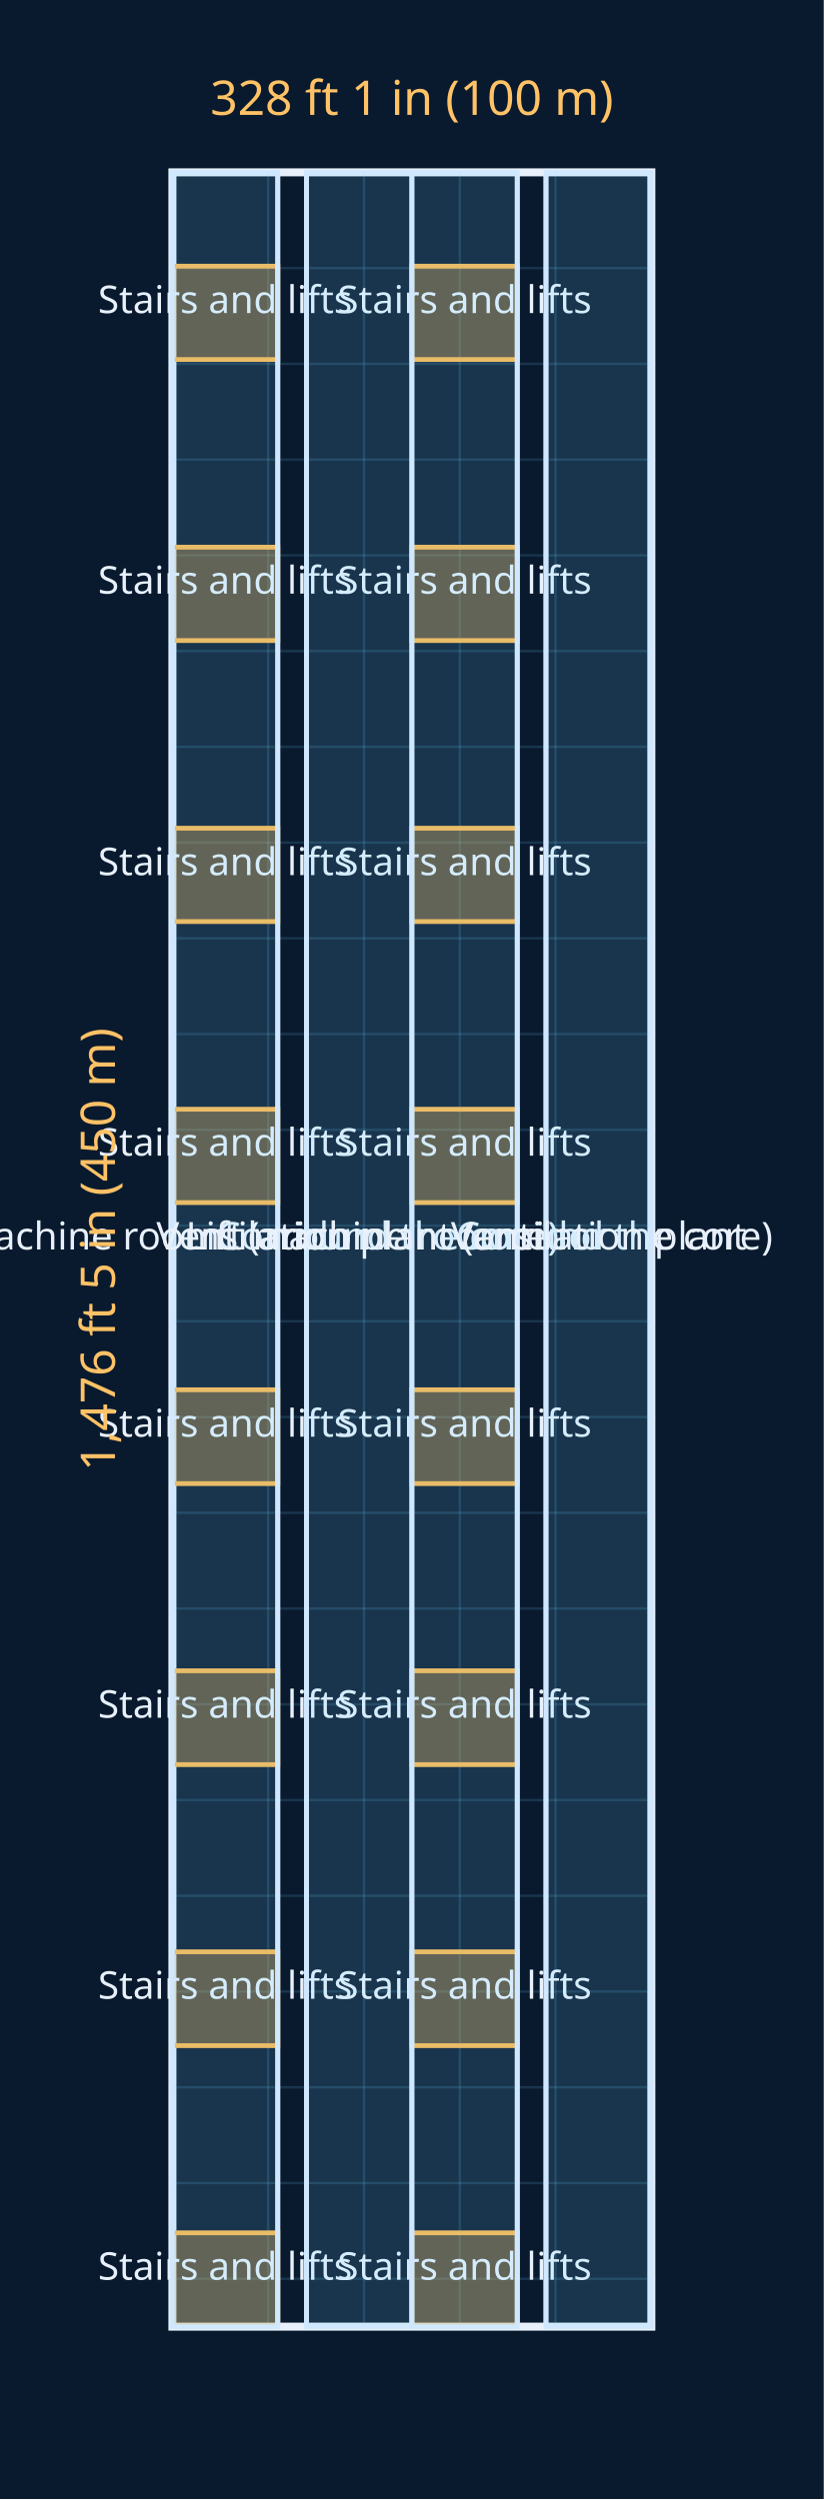
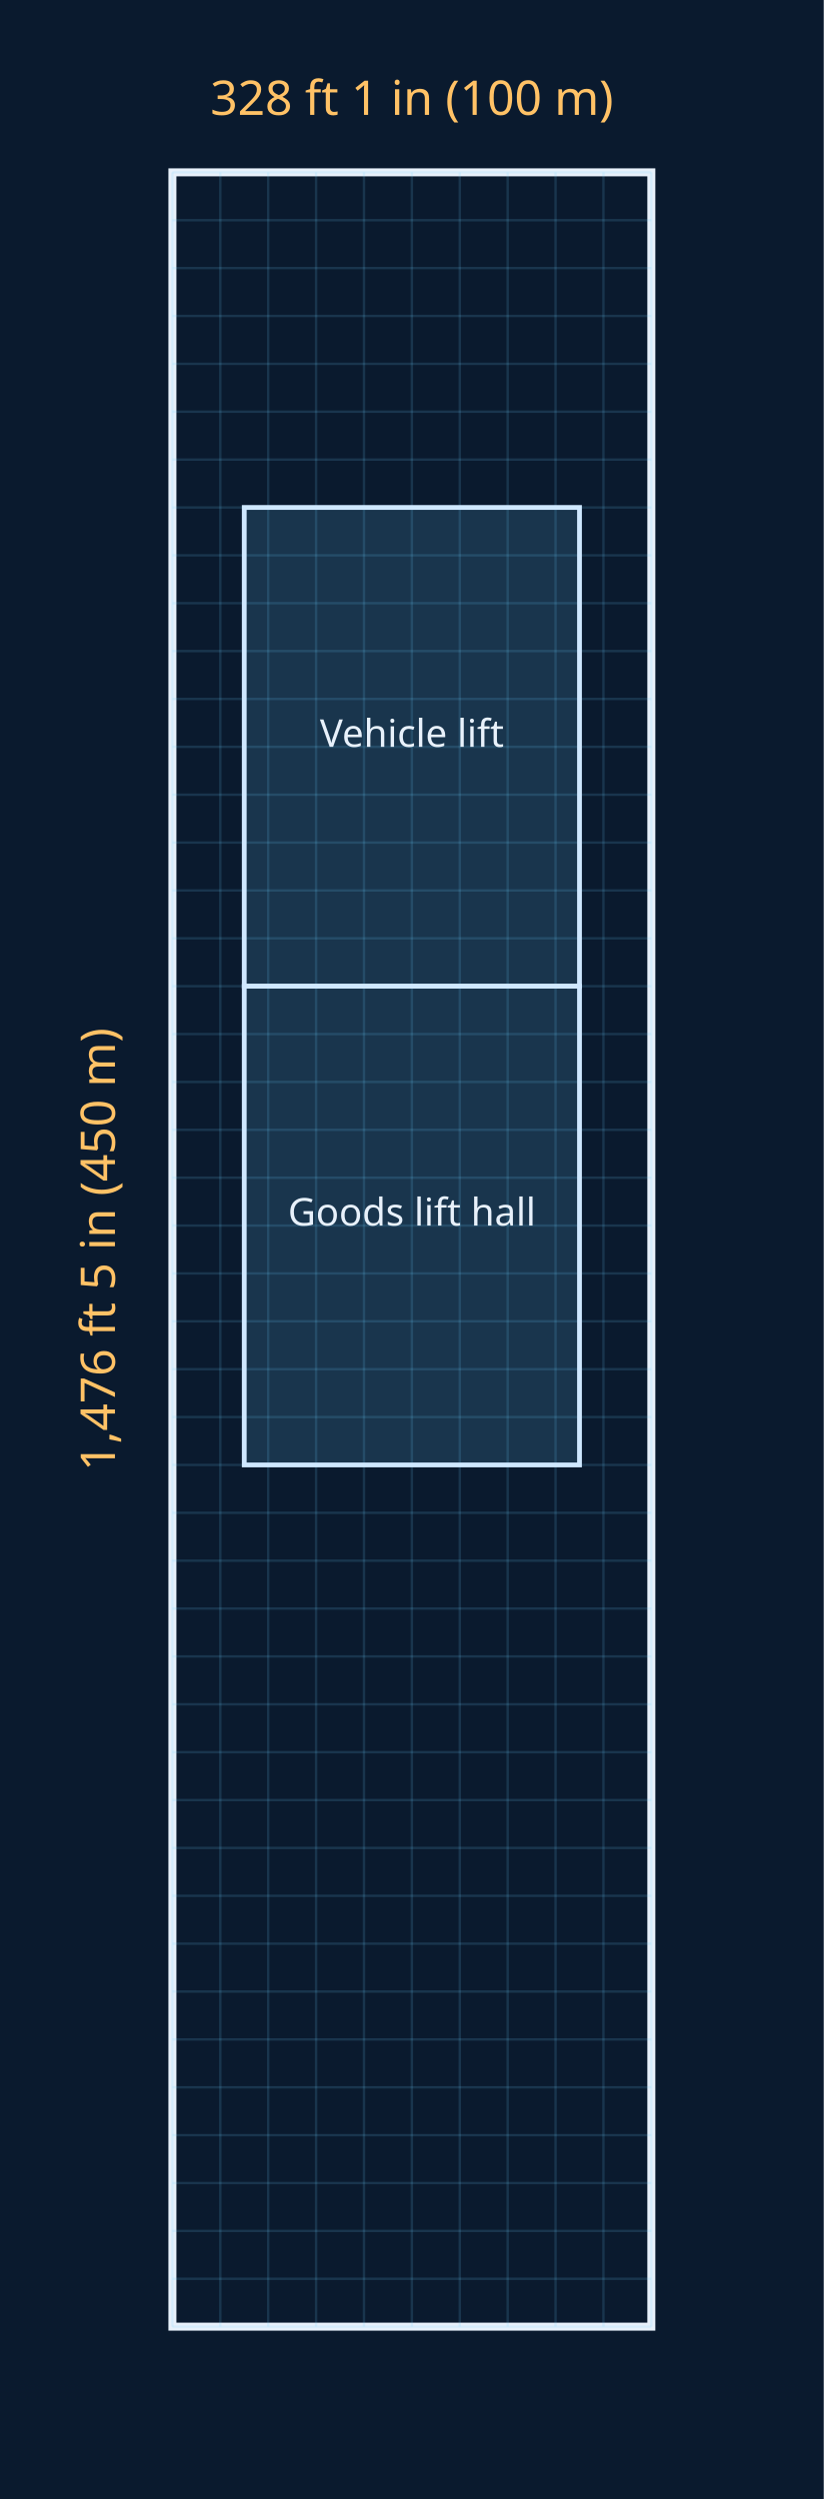
<svg xmlns="http://www.w3.org/2000/svg" viewBox="-36.0 -36.0 172.0 522.0" font-family="Segoe UI, sans-serif">
  <rect x="-36.0" y="-36.0" width="172.0" height="522.0" fill="#0a1a2e" />
  <rect x="0" y="0" width="100.0" height="450.0" fill="none" stroke="#e8f1fb" stroke-width="1.67" />
  <line x1="0.0" y1="0" x2="0.0" y2="450.0" stroke="#6fd0ff" stroke-opacity=".15" stroke-width="0.50" />
+   <line x1="10.0" y1="0" x2="10.0" y2="450.0" stroke="#6fd0ff" stroke-opacity=".15" stroke-width="0.50" />
  <line x1="20.0" y1="0" x2="20.0" y2="450.0" stroke="#6fd0ff" stroke-opacity=".15" stroke-width="0.50" />
+   <line x1="30.0" y1="0" x2="30.0" y2="450.0" stroke="#6fd0ff" stroke-opacity=".15" stroke-width="0.50" />
  <line x1="40.0" y1="0" x2="40.0" y2="450.0" stroke="#6fd0ff" stroke-opacity=".15" stroke-width="0.50" />
+   <line x1="50.0" y1="0" x2="50.0" y2="450.0" stroke="#6fd0ff" stroke-opacity=".15" stroke-width="0.50" />
  <line x1="60.0" y1="0" x2="60.0" y2="450.0" stroke="#6fd0ff" stroke-opacity=".15" stroke-width="0.50" />
+   <line x1="70.0" y1="0" x2="70.0" y2="450.0" stroke="#6fd0ff" stroke-opacity=".15" stroke-width="0.50" />
  <line x1="80.0" y1="0" x2="80.0" y2="450.0" stroke="#6fd0ff" stroke-opacity=".15" stroke-width="0.50" />
+   <line x1="90.0" y1="0" x2="90.0" y2="450.0" stroke="#6fd0ff" stroke-opacity=".15" stroke-width="0.50" />
  <line x1="100.0" y1="0" x2="100.0" y2="450.0" stroke="#6fd0ff" stroke-opacity=".15" stroke-width="0.50" />
  <line x1="0" y1="0.0" x2="100.0" y2="0.0" stroke="#6fd0ff" stroke-opacity=".15" stroke-width="0.50" />
+   <line x1="0" y1="10.0" x2="100.0" y2="10.0" stroke="#6fd0ff" stroke-opacity=".15" stroke-width="0.50" />
  <line x1="0" y1="20.0" x2="100.0" y2="20.0" stroke="#6fd0ff" stroke-opacity=".15" stroke-width="0.50" />
+   <line x1="0" y1="30.0" x2="100.0" y2="30.0" stroke="#6fd0ff" stroke-opacity=".15" stroke-width="0.50" />
  <line x1="0" y1="40.0" x2="100.0" y2="40.0" stroke="#6fd0ff" stroke-opacity=".15" stroke-width="0.50" />
+   <line x1="0" y1="50.0" x2="100.0" y2="50.0" stroke="#6fd0ff" stroke-opacity=".15" stroke-width="0.50" />
  <line x1="0" y1="60.0" x2="100.0" y2="60.0" stroke="#6fd0ff" stroke-opacity=".15" stroke-width="0.50" />
+   <line x1="0" y1="70.0" x2="100.0" y2="70.0" stroke="#6fd0ff" stroke-opacity=".15" stroke-width="0.50" />
  <line x1="0" y1="80.0" x2="100.0" y2="80.0" stroke="#6fd0ff" stroke-opacity=".15" stroke-width="0.50" />
+   <line x1="0" y1="90.0" x2="100.0" y2="90.0" stroke="#6fd0ff" stroke-opacity=".15" stroke-width="0.50" />
  <line x1="0" y1="100.0" x2="100.0" y2="100.0" stroke="#6fd0ff" stroke-opacity=".15" stroke-width="0.50" />
+   <line x1="0" y1="110.0" x2="100.0" y2="110.0" stroke="#6fd0ff" stroke-opacity=".15" stroke-width="0.50" />
  <line x1="0" y1="120.0" x2="100.0" y2="120.0" stroke="#6fd0ff" stroke-opacity=".15" stroke-width="0.50" />
+   <line x1="0" y1="130.0" x2="100.0" y2="130.0" stroke="#6fd0ff" stroke-opacity=".15" stroke-width="0.50" />
  <line x1="0" y1="140.0" x2="100.0" y2="140.0" stroke="#6fd0ff" stroke-opacity=".15" stroke-width="0.50" />
+   <line x1="0" y1="150.0" x2="100.0" y2="150.0" stroke="#6fd0ff" stroke-opacity=".15" stroke-width="0.50" />
  <line x1="0" y1="160.0" x2="100.0" y2="160.0" stroke="#6fd0ff" stroke-opacity=".15" stroke-width="0.50" />
+   <line x1="0" y1="170.0" x2="100.0" y2="170.0" stroke="#6fd0ff" stroke-opacity=".15" stroke-width="0.50" />
  <line x1="0" y1="180.0" x2="100.0" y2="180.0" stroke="#6fd0ff" stroke-opacity=".15" stroke-width="0.50" />
+   <line x1="0" y1="190.0" x2="100.0" y2="190.0" stroke="#6fd0ff" stroke-opacity=".15" stroke-width="0.50" />
  <line x1="0" y1="200.0" x2="100.0" y2="200.0" stroke="#6fd0ff" stroke-opacity=".15" stroke-width="0.50" />
+   <line x1="0" y1="210.0" x2="100.0" y2="210.0" stroke="#6fd0ff" stroke-opacity=".15" stroke-width="0.50" />
  <line x1="0" y1="220.0" x2="100.0" y2="220.0" stroke="#6fd0ff" stroke-opacity=".15" stroke-width="0.50" />
+   <line x1="0" y1="230.0" x2="100.0" y2="230.0" stroke="#6fd0ff" stroke-opacity=".15" stroke-width="0.50" />
  <line x1="0" y1="240.0" x2="100.0" y2="240.0" stroke="#6fd0ff" stroke-opacity=".15" stroke-width="0.50" />
+   <line x1="0" y1="250.0" x2="100.0" y2="250.0" stroke="#6fd0ff" stroke-opacity=".15" stroke-width="0.50" />
  <line x1="0" y1="260.0" x2="100.0" y2="260.0" stroke="#6fd0ff" stroke-opacity=".15" stroke-width="0.50" />
+   <line x1="0" y1="270.0" x2="100.0" y2="270.0" stroke="#6fd0ff" stroke-opacity=".15" stroke-width="0.50" />
  <line x1="0" y1="280.0" x2="100.0" y2="280.0" stroke="#6fd0ff" stroke-opacity=".15" stroke-width="0.50" />
+   <line x1="0" y1="290.0" x2="100.0" y2="290.0" stroke="#6fd0ff" stroke-opacity=".15" stroke-width="0.50" />
  <line x1="0" y1="300.0" x2="100.0" y2="300.0" stroke="#6fd0ff" stroke-opacity=".15" stroke-width="0.50" />
+   <line x1="0" y1="310.0" x2="100.0" y2="310.0" stroke="#6fd0ff" stroke-opacity=".15" stroke-width="0.50" />
  <line x1="0" y1="320.0" x2="100.0" y2="320.0" stroke="#6fd0ff" stroke-opacity=".15" stroke-width="0.50" />
+   <line x1="0" y1="330.0" x2="100.0" y2="330.0" stroke="#6fd0ff" stroke-opacity=".15" stroke-width="0.50" />
  <line x1="0" y1="340.0" x2="100.0" y2="340.0" stroke="#6fd0ff" stroke-opacity=".15" stroke-width="0.50" />
+   <line x1="0" y1="350.0" x2="100.0" y2="350.0" stroke="#6fd0ff" stroke-opacity=".15" stroke-width="0.50" />
  <line x1="0" y1="360.0" x2="100.0" y2="360.0" stroke="#6fd0ff" stroke-opacity=".15" stroke-width="0.50" />
+   <line x1="0" y1="370.0" x2="100.0" y2="370.0" stroke="#6fd0ff" stroke-opacity=".15" stroke-width="0.50" />
  <line x1="0" y1="380.0" x2="100.0" y2="380.0" stroke="#6fd0ff" stroke-opacity=".15" stroke-width="0.50" />
+   <line x1="0" y1="390.0" x2="100.0" y2="390.0" stroke="#6fd0ff" stroke-opacity=".15" stroke-width="0.50" />
  <line x1="0" y1="400.0" x2="100.0" y2="400.0" stroke="#6fd0ff" stroke-opacity=".15" stroke-width="0.50" />
+   <line x1="0" y1="410.0" x2="100.0" y2="410.0" stroke="#6fd0ff" stroke-opacity=".15" stroke-width="0.50" />
  <line x1="0" y1="420.0" x2="100.0" y2="420.0" stroke="#6fd0ff" stroke-opacity=".15" stroke-width="0.50" />
+   <line x1="0" y1="430.0" x2="100.0" y2="430.0" stroke="#6fd0ff" stroke-opacity=".15" stroke-width="0.50" />
  <line x1="0" y1="440.0" x2="100.0" y2="440.0" stroke="#6fd0ff" stroke-opacity=".15" stroke-width="0.50" />
-   <polygon points="0.0,19.6 0.0,39.1 22.0,39.1 22.0,19.6" fill="rgba(255,184,77,.35)" stroke="#ffb84d" stroke-width="1.00" />
-   <text x="11.0" y="29.4" font-size="8.0" fill="#e8f1fb" text-anchor="middle">Stairs and lifts</text>
-   <polygon points="0.0,78.3 0.0,97.8 22.0,97.8 22.0,78.3" fill="rgba(255,184,77,.35)" stroke="#ffb84d" stroke-width="1.00" />
-   <text x="11.0" y="88.0" font-size="8.0" fill="#e8f1fb" text-anchor="middle">Stairs and lifts</text>
-   <polygon points="0.0,137.0 0.0,156.5 22.0,156.5 22.0,137.0" fill="rgba(255,184,77,.35)" stroke="#ffb84d" stroke-width="1.00" />
-   <text x="11.0" y="146.8" font-size="8.0" fill="#e8f1fb" text-anchor="middle">Stairs and lifts</text>
-   <polygon points="0.0,195.7 0.0,215.2 22.0,215.2 22.0,195.7" fill="rgba(255,184,77,.35)" stroke="#ffb84d" stroke-width="1.00" />
-   <text x="11.0" y="205.4" font-size="8.0" fill="#e8f1fb" text-anchor="middle">Stairs and lifts</text>
-   <polygon points="0.0,254.3 0.0,273.9 22.0,273.9 22.0,254.3" fill="rgba(255,184,77,.35)" stroke="#ffb84d" stroke-width="1.00" />
-   <text x="11.0" y="264.1" font-size="8.0" fill="#e8f1fb" text-anchor="middle">Stairs and lifts</text>
-   <polygon points="0.0,313.0 0.0,332.6 22.0,332.6 22.0,313.0" fill="rgba(255,184,77,.35)" stroke="#ffb84d" stroke-width="1.00" />
-   <text x="11.0" y="322.8" font-size="8.0" fill="#e8f1fb" text-anchor="middle">Stairs and lifts</text>
-   <polygon points="0.0,371.7 0.0,391.3 22.0,391.3 22.0,371.7" fill="rgba(255,184,77,.35)" stroke="#ffb84d" stroke-width="1.00" />
-   <text x="11.0" y="381.5" font-size="8.0" fill="#e8f1fb" text-anchor="middle">Stairs and lifts</text>
-   <polygon points="0.0,430.4 0.0,450.0 22.0,450.0 22.0,430.4" fill="rgba(255,184,77,.35)" stroke="#ffb84d" stroke-width="1.00" />
-   <text x="11.0" y="440.2" font-size="8.0" fill="#e8f1fb" text-anchor="middle">Stairs and lifts</text>
-   <polygon points="50.0,19.6 50.0,39.1 72.0,39.1 72.0,19.6" fill="rgba(255,184,77,.35)" stroke="#ffb84d" stroke-width="1.00" />
-   <text x="61.0" y="29.4" font-size="8.0" fill="#e8f1fb" text-anchor="middle">Stairs and lifts</text>
-   <polygon points="50.0,78.3 50.0,97.8 72.0,97.8 72.0,78.3" fill="rgba(255,184,77,.35)" stroke="#ffb84d" stroke-width="1.00" />
-   <text x="61.0" y="88.0" font-size="8.0" fill="#e8f1fb" text-anchor="middle">Stairs and lifts</text>
-   <polygon points="50.0,137.0 50.0,156.5 72.0,156.5 72.0,137.0" fill="rgba(255,184,77,.35)" stroke="#ffb84d" stroke-width="1.00" />
-   <text x="61.0" y="146.8" font-size="8.0" fill="#e8f1fb" text-anchor="middle">Stairs and lifts</text>
-   <polygon points="50.0,195.7 50.0,215.2 72.0,215.2 72.0,195.7" fill="rgba(255,184,77,.35)" stroke="#ffb84d" stroke-width="1.00" />
-   <text x="61.0" y="205.4" font-size="8.0" fill="#e8f1fb" text-anchor="middle">Stairs and lifts</text>
-   <polygon points="50.0,254.3 50.0,273.9 72.0,273.9 72.0,254.3" fill="rgba(255,184,77,.35)" stroke="#ffb84d" stroke-width="1.00" />
-   <text x="61.0" y="264.1" font-size="8.0" fill="#e8f1fb" text-anchor="middle">Stairs and lifts</text>
-   <polygon points="50.0,313.0 50.0,332.6 72.0,332.6 72.0,313.0" fill="rgba(255,184,77,.35)" stroke="#ffb84d" stroke-width="1.00" />
-   <text x="61.0" y="322.8" font-size="8.0" fill="#e8f1fb" text-anchor="middle">Stairs and lifts</text>
-   <polygon points="50.0,371.7 50.0,391.3 72.0,391.3 72.0,371.7" fill="rgba(255,184,77,.35)" stroke="#ffb84d" stroke-width="1.00" />
-   <text x="61.0" y="381.5" font-size="8.0" fill="#e8f1fb" text-anchor="middle">Stairs and lifts</text>
-   <polygon points="50.0,430.4 50.0,450.0 72.0,450.0 72.0,430.4" fill="rgba(255,184,77,.35)" stroke="#ffb84d" stroke-width="1.00" />
-   <text x="61.0" y="440.2" font-size="8.0" fill="#e8f1fb" text-anchor="middle">Stairs and lifts</text>
-   <polygon points="22.0,0.0 22.0,450.0 28.0,450.0 28.0,0.0" fill="none" stroke="#e8f1fb" stroke-width="1.00" />
-   <text x="25.0" y="225.0" font-size="8.0" fill="#e8f1fb" text-anchor="middle">Corridor</text>
-   <polygon points="72.0,0.0 72.0,450.0 78.0,450.0 78.0,0.0" fill="none" stroke="#e8f1fb" stroke-width="1.00" />
-   <text x="75.0" y="225.0" font-size="8.0" fill="#e8f1fb" text-anchor="middle">Corridor</text>
-   <polygon points="0.0,0.0 0.0,450.0 22.0,450.0 22.0,0.0" fill="rgba(111,208,255,.15)" stroke="#cfe8ff" stroke-width="1.00" />
-   <text x="11.0" y="225.0" font-size="8.0" fill="#e8f1fb" text-anchor="middle">Lift machine rooms (around the core)</text>
-   <polygon points="28.0,0.0 28.0,450.0 50.0,450.0 50.0,0.0" fill="rgba(111,208,255,.15)" stroke="#cfe8ff" stroke-width="1.00" />
-   <text x="39.0" y="225.0" font-size="8.0" fill="#e8f1fb" text-anchor="middle">Lift machine rooms</text>
-   <polygon points="50.0,0.0 50.0,450.0 72.0,450.0 72.0,0.0" fill="rgba(111,208,255,.15)" stroke="#cfe8ff" stroke-width="1.00" />
-   <text x="61.0" y="225.0" font-size="8.0" fill="#e8f1fb" text-anchor="middle">Ventilation plant (around the core)</text>
-   <polygon points="78.0,0.0 78.0,450.0 100.0,450.0 100.0,0.0" fill="rgba(111,208,255,.15)" stroke="#cfe8ff" stroke-width="1.00" />
-   <text x="89.0" y="225.0" font-size="8.0" fill="#e8f1fb" text-anchor="middle">Ventilation plant</text>
+   <line x1="0" y1="450.0" x2="100.0" y2="450.0" stroke="#6fd0ff" stroke-opacity=".15" stroke-width="0.50" />
+   <polygon points="15.0,70.0 85.0,70.0 85.0,170.0 15.0,170.0" fill="rgba(111,208,255,.15)" stroke="#cfe8ff" stroke-width="1.00" />
+   <text x="50.0" y="120.0" font-size="8.0" fill="#e8f1fb" text-anchor="middle">Vehicle lift</text>
+   <polygon points="15.0,170.0 85.0,170.0 85.0,270.0 15.0,270.0" fill="rgba(111,208,255,.15)" stroke="#cfe8ff" stroke-width="1.00" />
+   <text x="50.0" y="220.0" font-size="8.0" fill="#e8f1fb" text-anchor="middle">Goods lift hall</text>
  <text x="50.0" y="-12.0" font-size="10.0" fill="#ffc266" text-anchor="middle">328 ft 1 in (100 m)</text>
  <text x="-12.0" y="225.0" font-size="10.0" fill="#ffc266" text-anchor="middle" transform="rotate(-90 -12.0 225.0)">1,476 ft 5 in (450 m)</text>
</svg>
